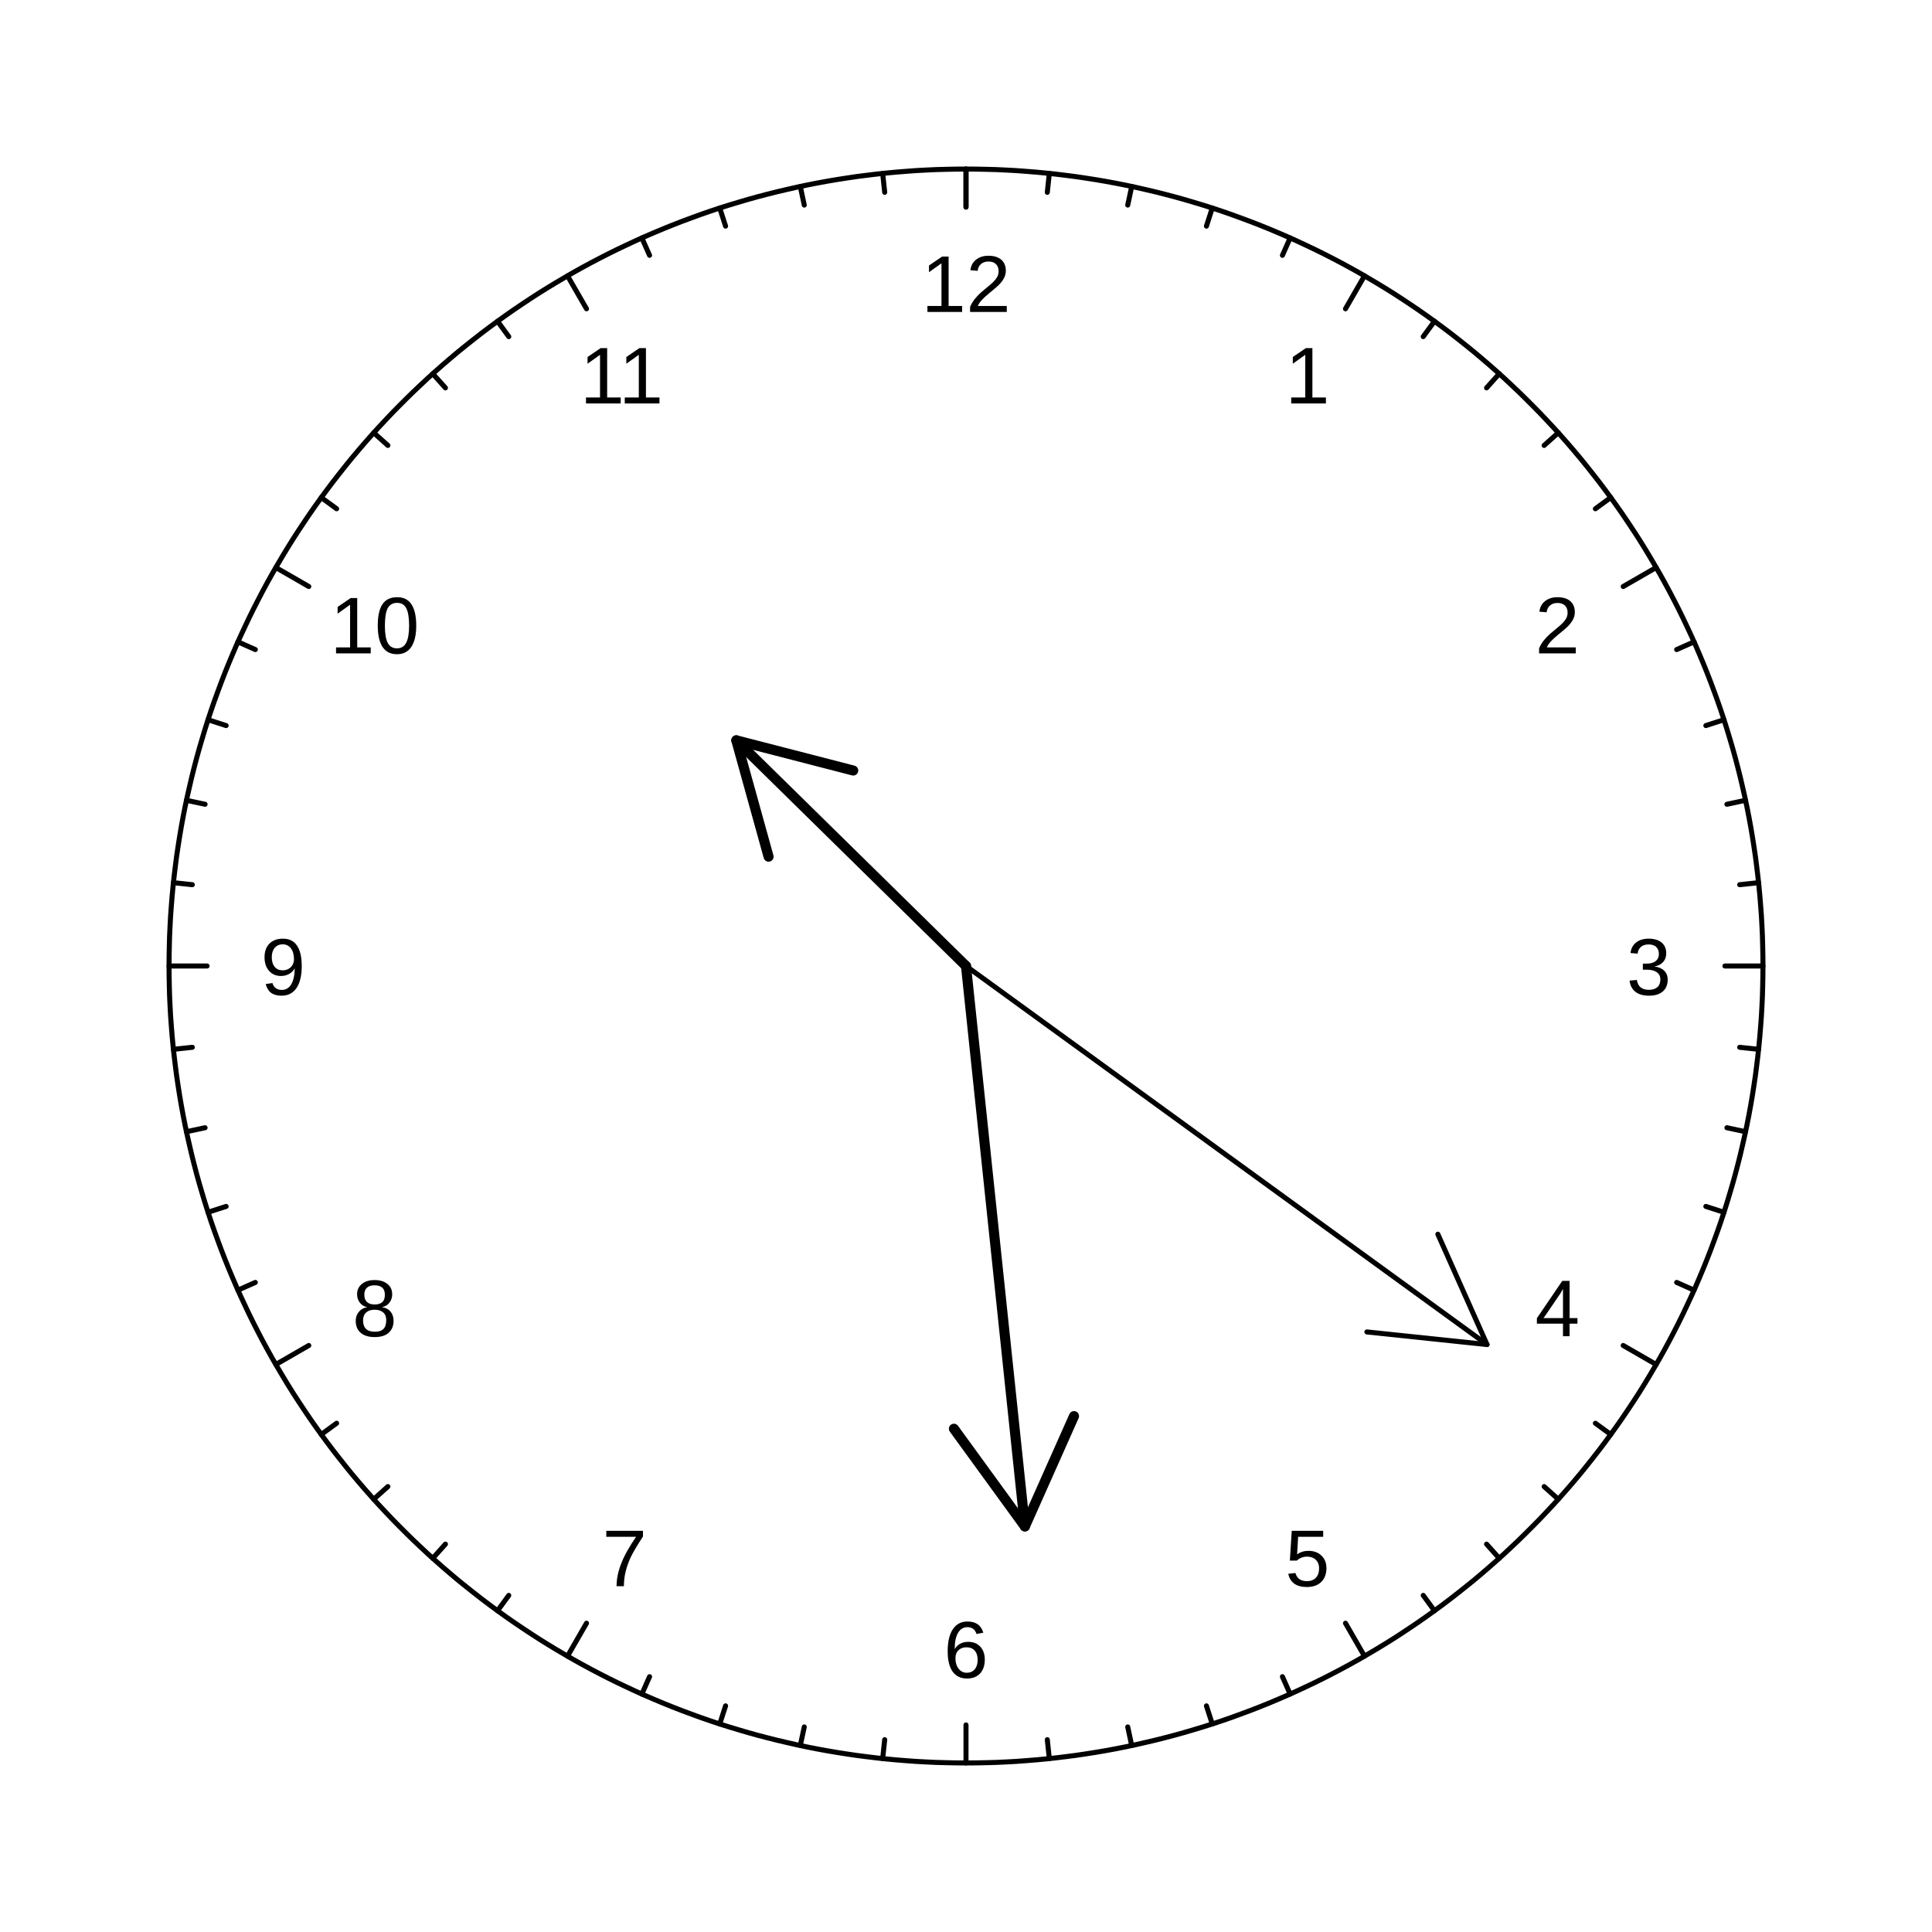
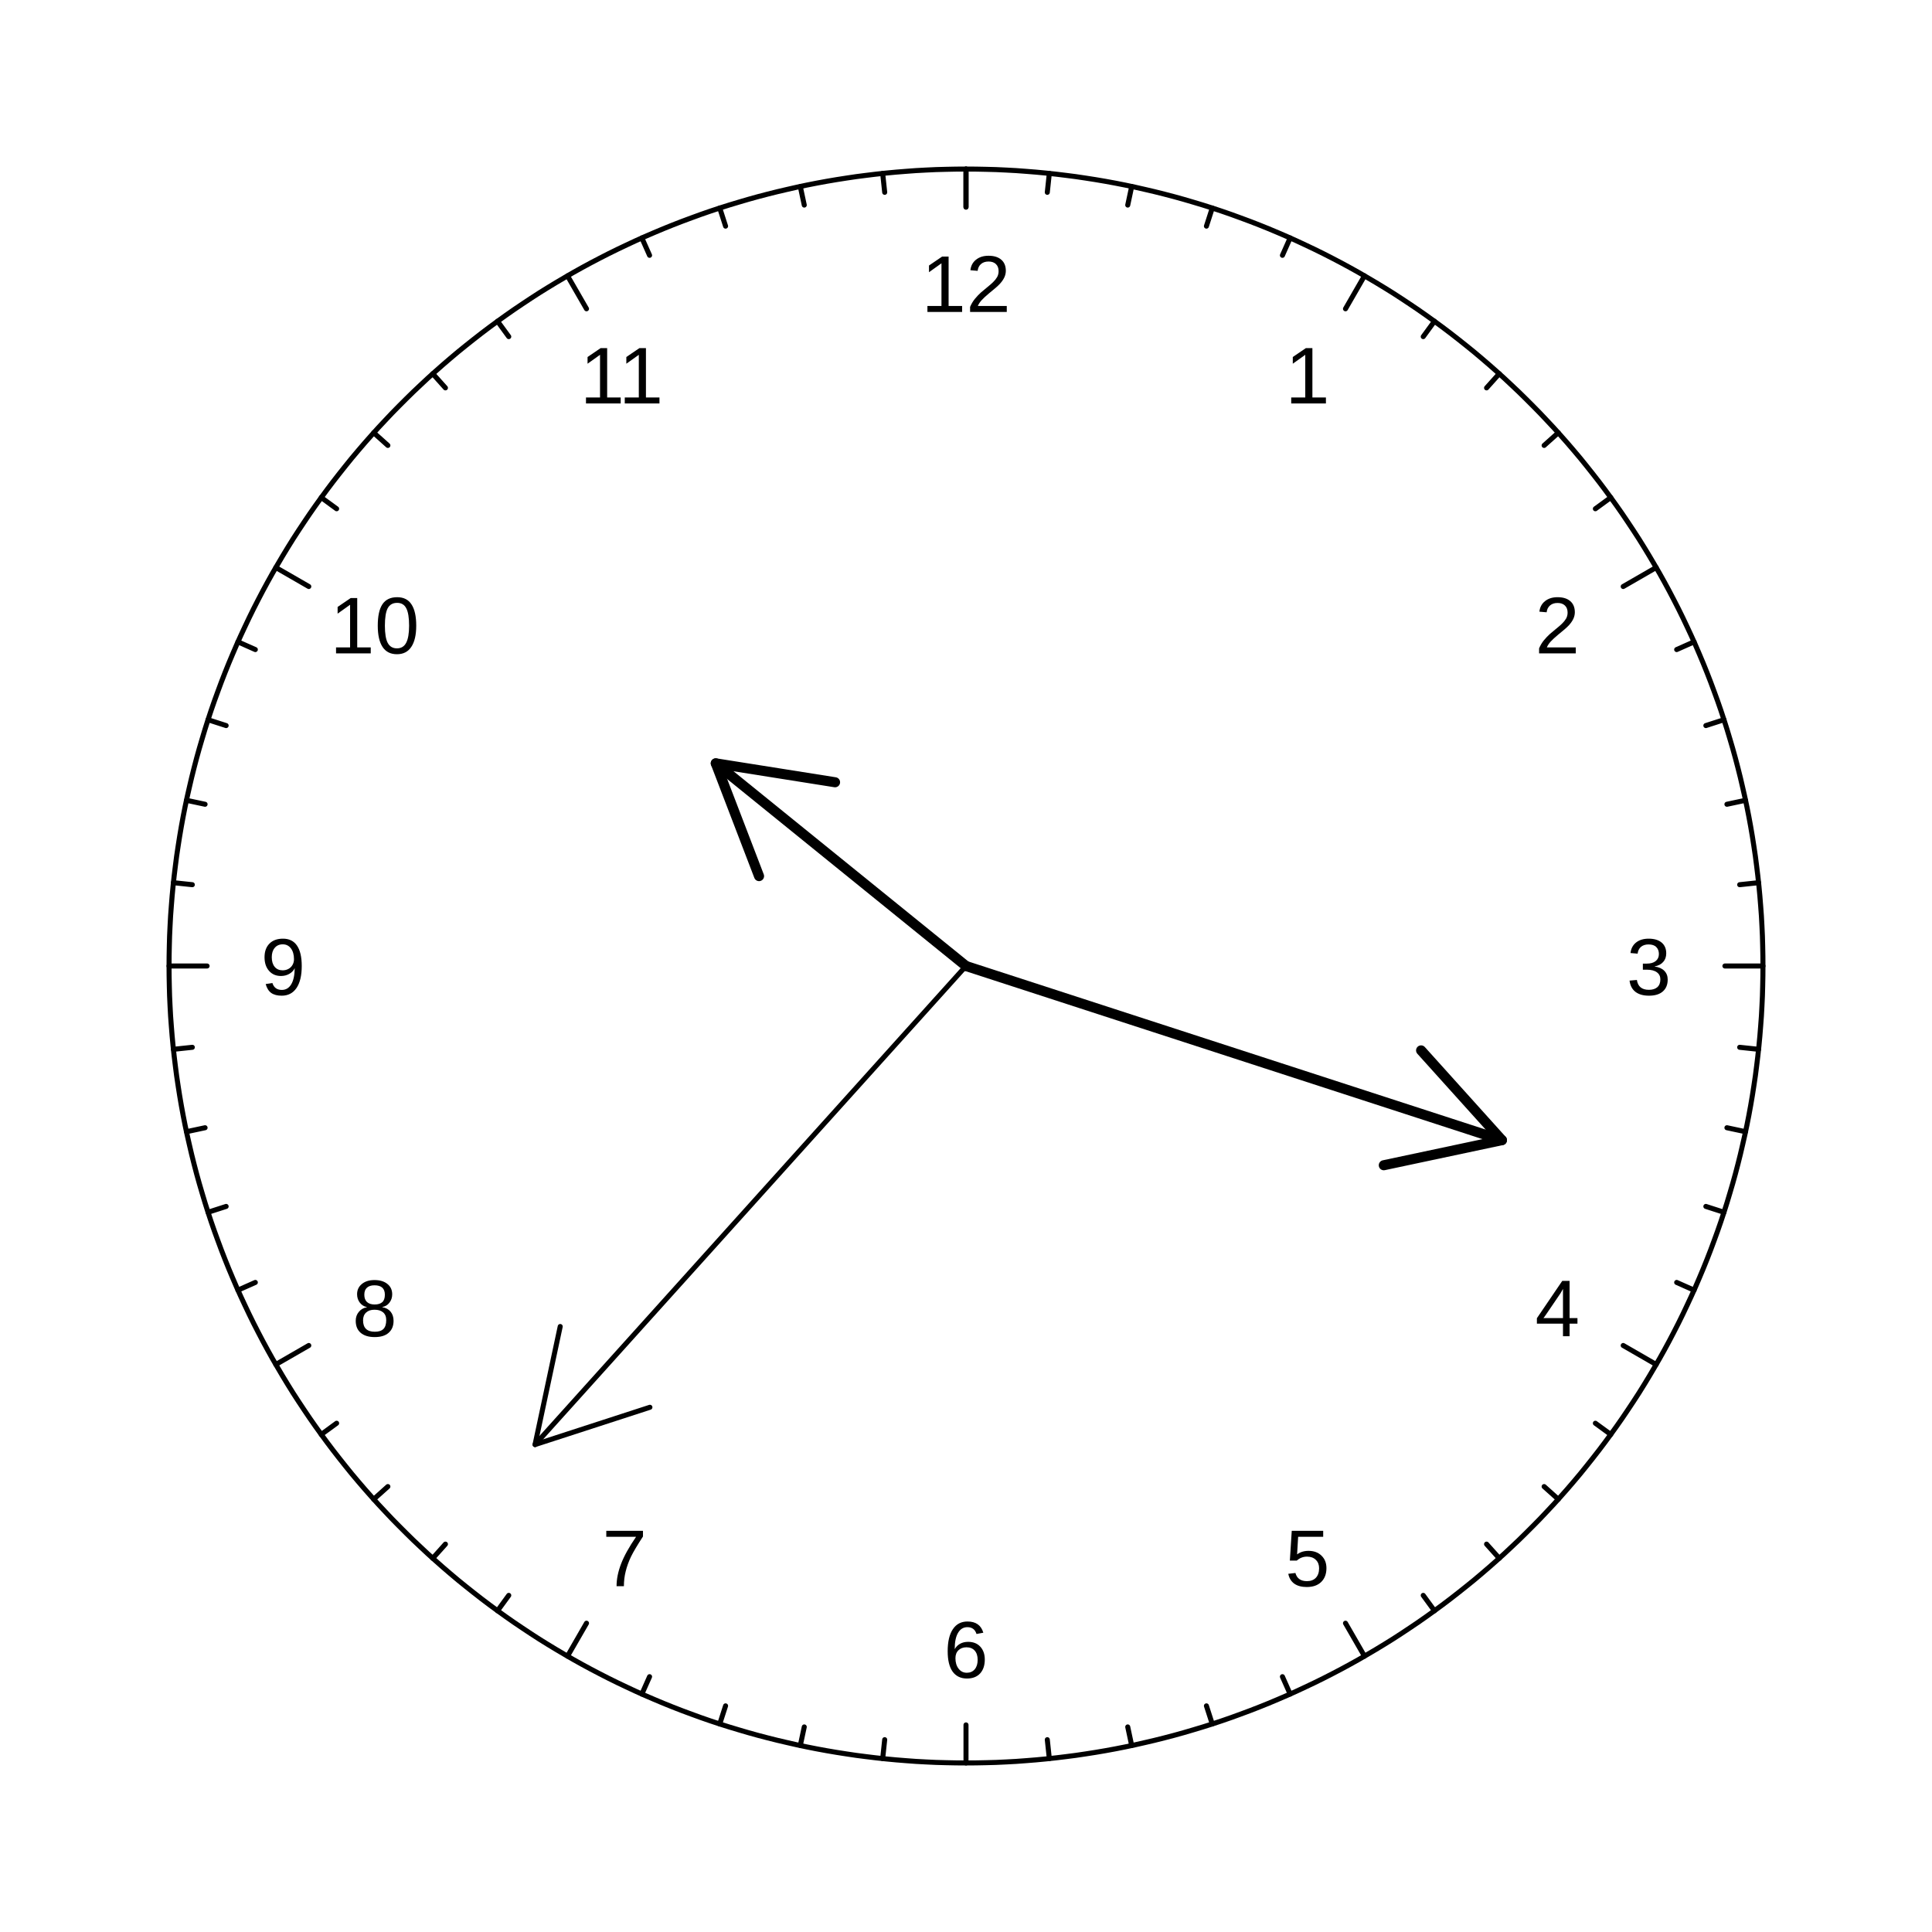
<svg xmlns="http://www.w3.org/2000/svg" viewBox="0 0 288.00 288.00">
  <defs>
    <style type="text/css">
    line, polyline, path, rect, circle {
      fill: none;
      stroke: #000000;
      stroke-linecap: round;
      stroke-linejoin: round;
      stroke-miterlimit: 10.00;
    }
  </style>
  </defs>
  <rect width="100%" height="100%" style="stroke: none; fill: #FFFFFF;" />
  <defs>
    <clipPath id="cpMTQuNHwyNzMuNnwyNzMuNnwxNC40">
      <rect x="14.40" y="14.40" width="259.20" height="259.20" />
    </clipPath>
  </defs>
  <polyline points="144.00,49.20 144.00,47.70 144.00,46.20 144.00,44.70 144.00,43.20 144.00,41.70 144.00,40.20 144.00,38.70 144.00,37.20 144.00,35.70 144.00,34.20 144.00,32.70 144.00,31.20 144.00,29.70 144.00,28.20 144.00,26.70 144.00,25.20 145.49,25.21 146.99,25.24 148.48,25.28 149.97,25.35 151.46,25.43 152.95,25.54 154.44,25.66 155.92,25.80 157.41,25.96 158.89,26.14 160.37,26.33 161.85,26.55 163.32,26.78 164.79,27.03 166.26,27.30 167.73,27.59 169.19,27.90 170.64,28.23 172.10,28.57 173.54,28.93 174.99,29.31 176.43,29.71 177.86,30.13 179.29,30.56 180.71,31.01 182.13,31.48 183.54,31.97 184.94,32.48 186.34,33.00 187.73,33.54 189.12,34.10 190.50,34.68 191.87,35.27 193.23,35.88 194.58,36.51 195.93,37.15 197.27,37.81 198.60,38.49 199.92,39.18 201.23,39.89 202.54,40.62 203.83,41.37 205.12,42.13 206.39,42.90 207.66,43.69 208.91,44.50 210.16,45.33 211.39,46.16 212.62,47.02 213.83,47.89 215.03,48.77 216.22,49.67 217.40,50.59 218.57,51.52 219.73,52.46 220.87,53.42 222.00,54.39 223.12,55.38 224.23,56.38 225.32,57.40 226.41,58.43 227.47,59.47 228.53,60.53 229.57,61.59 230.60,62.68 231.62,63.77 232.62,64.88 233.61,66.00 234.58,67.13 235.54,68.27 236.48,69.43 237.41,70.60 238.33,71.78 239.23,72.97 240.11,74.17 240.98,75.38 241.84,76.61 242.67,77.84 243.50,79.09 244.31,80.34 245.10,81.61 245.87,82.88 246.63,84.17 247.38,85.46 248.11,86.77 248.82,88.08 249.51,89.40 250.19,90.73 250.85,92.07 251.49,93.42 252.12,94.77 252.73,96.13 253.32,97.50 253.90,98.88 254.46,100.27 255.00,101.66 255.52,103.06 256.03,104.46 256.52,105.87 256.99,107.29 257.44,108.71 257.87,110.14 258.29,111.57 258.69,113.01 259.07,114.46 259.43,115.90 259.77,117.36 260.10,118.81 260.41,120.27 260.70,121.74 260.97,123.21 261.22,124.68 261.45,126.15 261.67,127.63 261.86,129.11 262.04,130.59 262.20,132.08 262.34,133.56 262.46,135.05 262.57,136.54 262.65,138.03 262.72,139.52 262.76,141.01 262.79,142.51 262.80,144.00 262.79,145.49 262.76,146.99 262.72,148.48 262.65,149.97 262.57,151.46 262.46,152.95 262.34,154.44 262.20,155.92 262.04,157.41 261.86,158.89 261.67,160.37 261.45,161.85 261.22,163.32 260.97,164.79 260.70,166.26 260.41,167.73 260.10,169.19 259.77,170.64 259.43,172.10 259.07,173.54 258.69,174.99 258.29,176.43 257.87,177.86 257.44,179.29 256.99,180.71 256.52,182.13 256.03,183.54 255.52,184.94 255.00,186.34 254.46,187.73 253.90,189.12 253.32,190.50 252.73,191.87 252.12,193.23 251.49,194.58 250.85,195.93 250.19,197.27 249.51,198.60 248.82,199.92 248.11,201.23 247.38,202.54 246.63,203.83 245.87,205.12 245.10,206.39 244.31,207.66 243.50,208.91 242.67,210.16 241.84,211.39 240.98,212.62 240.11,213.83 239.23,215.03 238.33,216.22 237.41,217.40 236.48,218.57 235.54,219.73 234.58,220.87 233.61,222.00 232.62,223.12 231.62,224.23 230.60,225.32 229.57,226.41 228.53,227.47 227.47,228.53 226.41,229.57 225.32,230.60 224.23,231.62 223.12,232.62 222.00,233.61 220.87,234.58 219.73,235.54 218.57,236.48 217.40,237.41 216.22,238.33 215.03,239.23 213.83,240.11 212.62,240.98 211.39,241.84 210.16,242.67 208.91,243.50 207.66,244.31 206.39,245.10 205.12,245.87 203.83,246.63 202.54,247.38 201.23,248.11 199.92,248.82 198.60,249.51 197.27,250.19 195.93,250.85 194.58,251.49 193.23,252.12 191.87,252.73 190.50,253.32 189.12,253.90 187.73,254.46 186.34,255.00 184.94,255.52 183.54,256.03 182.13,256.52 180.71,256.99 179.29,257.44 177.86,257.87 176.43,258.29 174.99,258.69 173.54,259.07 172.10,259.43 170.64,259.77 169.19,260.10 167.73,260.41 166.26,260.70 164.79,260.97 163.32,261.22 161.85,261.45 160.37,261.67 158.89,261.86 157.41,262.04 155.92,262.20 154.44,262.34 152.95,262.46 151.46,262.57 149.97,262.65 148.48,262.72 146.99,262.76 145.49,262.79 144.00,262.80 142.51,262.79 141.01,262.76 139.52,262.72 138.03,262.65 136.54,262.57 135.05,262.46 133.56,262.34 132.08,262.20 130.59,262.04 129.11,261.86 127.63,261.67 126.15,261.45 124.68,261.22 123.21,260.97 121.74,260.70 120.27,260.41 118.81,260.10 117.36,259.77 115.90,259.43 114.46,259.07 113.01,258.69 111.57,258.29 110.14,257.87 108.71,257.44 107.29,256.99 105.87,256.52 104.46,256.03 103.06,255.52 101.66,255.00 100.27,254.46 98.88,253.90 97.50,253.32 96.13,252.73 94.77,252.12 93.42,251.49 92.07,250.85 90.73,250.19 89.40,249.51 88.08,248.82 86.77,248.11 85.46,247.38 84.17,246.63 82.88,245.87 81.61,245.10 80.34,244.31 79.09,243.50 77.84,242.67 76.61,241.84 75.38,240.98 74.17,240.11 72.97,239.23 71.78,238.33 70.60,237.41 69.43,236.48 68.27,235.54 67.13,234.58 66.00,233.61 64.88,232.62 63.77,231.62 62.68,230.60 61.59,229.57 60.53,228.53 59.47,227.47 58.43,226.41 57.40,225.32 56.38,224.23 55.38,223.12 54.39,222.00 53.42,220.87 52.46,219.73 51.52,218.57 50.59,217.40 49.67,216.22 48.77,215.03 47.89,213.83 47.02,212.62 46.16,211.39 45.33,210.16 44.50,208.91 43.69,207.66 42.90,206.39 42.13,205.12 41.37,203.83 40.62,202.54 39.89,201.23 39.18,199.92 38.49,198.60 37.81,197.27 37.15,195.93 36.51,194.58 35.88,193.23 35.27,191.87 34.68,190.50 34.10,189.12 33.54,187.73 33.00,186.34 32.48,184.94 31.97,183.54 31.48,182.13 31.01,180.71 30.56,179.29 30.13,177.86 29.71,176.43 29.31,174.99 28.93,173.54 28.57,172.10 28.23,170.64 27.90,169.19 27.59,167.73 27.30,166.26 27.03,164.79 26.78,163.32 26.55,161.85 26.33,160.37 26.14,158.89 25.96,157.41 25.80,155.92 25.66,154.44 25.54,152.95 25.43,151.46 25.35,149.97 25.28,148.48 25.24,146.99 25.21,145.49 25.20,144.00 25.21,142.51 25.24,141.01 25.28,139.52 25.35,138.03 25.43,136.54 25.54,135.05 25.66,133.56 25.80,132.08 25.96,130.59 26.14,129.11 26.33,127.63 26.55,126.15 26.78,124.68 27.03,123.21 27.30,121.74 27.59,120.27 27.90,118.81 28.23,117.36 28.57,115.90 28.93,114.46 29.31,113.01 29.71,111.57 30.13,110.14 30.56,108.71 31.01,107.29 31.48,105.87 31.97,104.46 32.48,103.06 33.00,101.66 33.54,100.27 34.10,98.88 34.68,97.50 35.27,96.13 35.88,94.77 36.51,93.42 37.15,92.07 37.81,90.73 38.49,89.40 39.18,88.08 39.89,86.77 40.62,85.46 41.37,84.17 42.13,82.88 42.90,81.61 43.69,80.34 44.50,79.09 45.33,77.84 46.16,76.61 47.02,75.38 47.89,74.17 48.77,72.97 49.67,71.78 50.59,70.60 51.52,69.43 52.46,68.27 53.42,67.13 54.39,66.00 55.38,64.88 56.38,63.77 57.40,62.68 58.43,61.59 59.47,60.53 60.53,59.47 61.59,58.43 62.68,57.40 63.77,56.38 64.88,55.38 66.00,54.39 67.13,53.42 68.27,52.46 69.43,51.52 70.60,50.59 71.78,49.67 72.97,48.77 74.17,47.89 75.38,47.02 76.61,46.16 77.84,45.33 79.09,44.50 80.34,43.69 81.61,42.90 82.88,42.13 84.17,41.37 85.46,40.62 86.77,39.89 88.08,39.18 89.40,38.49 90.73,37.81 92.07,37.15 93.42,36.51 94.77,35.88 96.13,35.27 97.50,34.68 98.88,34.10 100.27,33.54 101.66,33.00 103.06,32.48 104.46,31.97 105.87,31.48 107.29,31.01 108.71,30.56 110.14,30.13 111.57,29.71 113.01,29.31 114.46,28.93 115.90,28.57 117.36,28.23 118.81,27.90 120.27,27.59 121.74,27.30 123.21,27.03 124.68,26.78 126.15,26.55 127.63,26.33 129.11,26.14 130.59,25.96 132.08,25.80 133.56,25.66 135.05,25.54 136.54,25.43 138.03,25.35 139.52,25.28 141.01,25.24 142.51,25.21 144.00,25.20 144.00,26.70 144.00,28.20 144.00,29.70 144.00,31.20 144.00,32.70 144.00,34.20 144.00,35.70 144.00,37.20 144.00,38.70 144.00,40.20 144.00,41.70 144.00,43.20 144.00,44.70 144.00,46.20 144.00,47.70 144.00,49.20 142.81,49.21 141.62,49.23 140.43,49.27 139.24,49.32 138.05,49.39 136.86,49.47 135.67,49.57 134.49,49.68 133.30,49.81 132.12,49.95 130.94,50.10 129.76,50.28 128.58,50.46 127.41,50.66 126.24,50.88 125.07,51.11 123.90,51.35 122.74,51.61 121.58,51.89 120.42,52.18 119.27,52.48 118.12,52.80 116.98,53.13 115.84,53.48 114.71,53.84 113.57,54.22 112.45,54.60 111.33,55.01 110.21,55.43 109.10,55.86 108.00,56.30 106.90,56.76 105.80,57.24 104.72,57.72 103.64,58.22 102.56,58.74 101.49,59.26 100.43,59.80 99.38,60.36 98.33,60.93 97.29,61.51 96.26,62.10 95.23,62.71 94.21,63.33 93.20,63.96 92.20,64.60 91.21,65.26 90.22,65.93 89.25,66.61 88.28,67.31 87.32,68.01 86.37,68.73 85.43,69.46 84.49,70.20 83.57,70.96 82.66,71.72 81.76,72.50 80.86,73.28 79.98,74.08 79.10,74.89 78.24,75.71 77.39,76.55 76.55,77.39 75.71,78.24 74.89,79.10 74.08,79.98 73.28,80.86 72.50,81.76 71.72,82.66 70.96,83.57 70.20,84.49 69.46,85.43 68.73,86.37 68.01,87.32 67.31,88.28 66.61,89.25 65.93,90.22 65.26,91.21 64.60,92.20 63.96,93.20 63.33,94.21 62.71,95.23 62.10,96.26 61.51,97.29 60.93,98.33 60.36,99.38 59.80,100.43 59.26,101.49 58.74,102.56 58.22,103.64 57.72,104.72 57.24,105.80 56.76,106.90 56.30,108.00 55.86,109.10 55.43,110.21 55.01,111.33 54.60,112.45 54.22,113.57 53.84,114.71 53.48,115.84 53.13,116.98 52.80,118.12 52.48,119.27 52.18,120.42 51.89,121.58 51.61,122.74 51.35,123.90 51.11,125.07 50.88,126.24 50.66,127.41 50.46,128.58 50.28,129.76 50.10,130.94 49.95,132.12 49.81,133.30 49.68,134.49 49.57,135.67 49.47,136.86 49.39,138.05 49.32,139.24 49.27,140.43 49.23,141.62 49.21,142.81 49.20,144.00 49.21,145.19 49.23,146.38 49.27,147.57 49.32,148.76 49.39,149.95 49.47,151.14 49.57,152.33 49.68,153.51 49.81,154.70 49.95,155.88 50.10,157.06 50.28,158.24 50.46,159.42 50.66,160.59 50.88,161.76 51.11,162.93 51.35,164.10 51.61,165.26 51.89,166.42 52.18,167.58 52.48,168.73 52.80,169.88 53.13,171.02 53.48,172.16 53.84,173.29 54.22,174.43 54.60,175.55 55.01,176.67 55.43,177.79 55.86,178.90 56.30,180.00 56.76,181.10 57.24,182.20 57.72,183.28 58.22,184.36 58.74,185.44 59.26,186.51 59.80,187.57 60.36,188.62 60.93,189.67 61.51,190.71 62.10,191.74 62.71,192.77 63.33,193.79 63.96,194.80 64.60,195.80 65.26,196.79 65.93,197.78 66.61,198.75 67.31,199.72 68.01,200.68 68.73,201.63 69.46,202.57 70.20,203.51 70.96,204.43 71.72,205.34 72.50,206.24 73.28,207.14 74.08,208.02 74.89,208.90 75.71,209.76 76.55,210.61 77.39,211.45 78.24,212.29 79.10,213.11 79.98,213.92 80.86,214.72 81.76,215.50 82.66,216.28 83.57,217.04 84.49,217.80 85.43,218.54 86.37,219.27 87.32,219.99 88.28,220.69 89.25,221.39 90.22,222.07 91.21,222.74 92.20,223.40 93.20,224.04 94.21,224.67 95.23,225.29 96.26,225.90 97.29,226.49 98.33,227.07 99.38,227.64 100.43,228.20 101.49,228.74 102.56,229.26 103.64,229.78 104.72,230.28 105.80,230.76 106.90,231.24 108.00,231.70 109.10,232.14 110.21,232.57 111.33,232.99 112.45,233.40 113.57,233.78 114.71,234.16 115.84,234.52 116.98,234.87 118.12,235.20 119.27,235.52 120.42,235.82 121.58,236.11 122.74,236.39 123.90,236.65 125.07,236.89 126.24,237.12 127.41,237.34 128.58,237.54 129.76,237.72 130.94,237.90 132.12,238.05 133.30,238.19 134.49,238.32 135.67,238.43 136.86,238.53 138.05,238.61 139.24,238.68 140.43,238.73 141.62,238.77 142.81,238.79 144.00,238.80 145.19,238.79 146.38,238.77 147.57,238.73 148.76,238.68 149.95,238.61 151.14,238.53 152.33,238.43 153.51,238.32 154.70,238.19 155.88,238.05 157.06,237.90 158.24,237.72 159.42,237.54 160.59,237.34 161.76,237.12 162.93,236.89 164.10,236.65 165.26,236.39 166.42,236.11 167.58,235.82 168.73,235.52 169.88,235.20 171.02,234.87 172.16,234.52 173.29,234.16 174.43,233.78 175.55,233.40 176.67,232.99 177.79,232.57 178.90,232.14 180.00,231.70 181.10,231.24 182.20,230.76 183.28,230.28 184.36,229.78 185.44,229.26 186.51,228.74 187.57,228.20 188.62,227.64 189.67,227.07 190.71,226.49 191.74,225.90 192.77,225.29 193.79,224.67 194.80,224.04 195.80,223.40 196.79,222.74 197.78,222.07 198.75,221.39 199.72,220.69 200.68,219.99 201.63,219.27 202.57,218.54 203.51,217.80 204.43,217.04 205.34,216.28 206.24,215.50 207.14,214.72 208.02,213.92 208.90,213.11 209.76,212.29 210.61,211.45 211.45,210.61 212.29,209.76 213.11,208.90 213.92,208.02 214.72,207.14 215.50,206.24 216.28,205.34 217.04,204.43 217.80,203.51 218.54,202.57 219.27,201.63 219.99,200.68 220.69,199.72 221.39,198.75 222.07,197.78 222.74,196.79 223.40,195.80 224.04,194.80 224.67,193.79 225.29,192.77 225.90,191.74 226.49,190.71 227.07,189.67 227.64,188.62 228.20,187.57 228.74,186.51 229.26,185.44 229.78,184.36 230.28,183.28 230.76,182.20 231.24,181.10 231.70,180.00 232.14,178.90 232.57,177.79 232.99,176.67 233.40,175.55 233.78,174.43 234.16,173.29 234.52,172.16 234.87,171.02 235.20,169.88 235.52,168.73 235.82,167.58 236.11,166.42 236.39,165.26 236.65,164.10 236.89,162.93 237.12,161.76 237.34,160.59 237.54,159.42 237.72,158.24 237.90,157.06 238.05,155.88 238.19,154.70 238.32,153.51 238.43,152.33 238.53,151.14 238.61,149.95 238.68,148.76 238.73,147.57 238.77,146.38 238.79,145.19 238.80,144.00 238.79,142.81 238.77,141.62 238.73,140.43 238.68,139.24 238.61,138.05 238.53,136.86 238.43,135.67 238.32,134.49 238.19,133.30 238.05,132.12 237.90,130.94 237.72,129.76 237.54,128.58 237.34,127.41 237.12,126.24 236.89,125.07 236.65,123.90 236.39,122.74 236.11,121.58 235.82,120.42 235.52,119.27 235.20,118.12 234.87,116.98 234.52,115.84 234.16,114.71 233.78,113.57 233.40,112.45 232.99,111.33 232.57,110.21 232.14,109.10 231.70,108.00 231.24,106.90 230.76,105.80 230.28,104.72 229.78,103.64 229.26,102.56 228.74,101.49 228.20,100.43 227.64,99.38 227.07,98.33 226.49,97.29 225.90,96.26 225.29,95.23 224.67,94.21 224.04,93.20 223.40,92.20 222.74,91.21 222.07,90.22 221.39,89.25 220.69,88.28 219.99,87.32 219.27,86.37 218.54,85.43 217.80,84.49 217.04,83.57 216.28,82.66 215.50,81.76 214.72,80.86 213.92,79.98 213.11,79.10 212.29,78.24 211.45,77.39 210.61,76.55 209.76,75.71 208.90,74.89 208.02,74.08 207.14,73.28 206.24,72.50 205.34,71.72 204.43,70.96 203.51,70.20 202.57,69.46 201.63,68.73 200.68,68.01 199.72,67.31 198.75,66.61 197.78,65.93 196.79,65.26 195.80,64.60 194.80,63.96 193.79,63.33 192.77,62.71 191.74,62.10 190.71,61.51 189.67,60.93 188.62,60.36 187.57,59.80 186.51,59.26 185.44,58.74 184.36,58.22 183.28,57.72 182.20,57.24 181.10,56.76 180.00,56.30 178.90,55.86 177.79,55.43 176.67,55.01 175.55,54.60 174.43,54.22 173.29,53.84 172.16,53.48 171.02,53.13 169.88,52.80 168.73,52.48 167.58,52.18 166.42,51.89 165.26,51.61 164.10,51.35 162.93,51.11 161.76,50.88 160.59,50.66 159.42,50.46 158.24,50.28 157.06,50.10 155.88,49.95 154.70,49.81 153.51,49.68 152.33,49.57 151.14,49.47 149.95,49.39 148.76,49.32 147.57,49.27 146.38,49.23 145.19,49.21 144.00,49.20 144.00,49.20 " style="stroke-width: 0.75; stroke: none;" clip-path="url(#cpMTQuNHwyNzMuNnwyNzMuNnwxNC40)" />
  <polyline points="144.00,25.20 145.49,25.21 146.99,25.24 148.48,25.28 149.97,25.35 151.46,25.43 152.95,25.54 154.44,25.66 155.92,25.80 157.41,25.96 158.89,26.14 160.37,26.33 161.85,26.55 163.32,26.78 164.79,27.03 166.26,27.30 167.73,27.59 169.19,27.90 170.64,28.23 172.10,28.57 173.54,28.93 174.99,29.31 176.43,29.71 177.86,30.13 179.29,30.56 180.71,31.01 182.13,31.48 183.54,31.97 184.94,32.48 186.34,33.00 187.73,33.54 189.12,34.10 190.50,34.68 191.87,35.27 193.23,35.88 194.58,36.51 195.93,37.15 197.27,37.81 198.60,38.49 199.92,39.18 201.23,39.89 202.54,40.62 203.83,41.37 205.12,42.13 206.39,42.90 207.66,43.69 208.91,44.50 210.16,45.33 211.39,46.16 212.62,47.02 213.83,47.89 215.03,48.77 216.22,49.67 217.40,50.59 218.57,51.52 219.73,52.46 220.87,53.42 222.00,54.39 223.12,55.38 224.23,56.38 225.32,57.40 226.41,58.43 227.47,59.47 228.53,60.53 229.57,61.59 230.60,62.68 231.62,63.77 232.62,64.88 233.61,66.00 234.58,67.13 235.54,68.27 236.48,69.43 237.41,70.60 238.33,71.78 239.23,72.97 240.11,74.17 240.98,75.38 241.84,76.61 242.67,77.84 243.50,79.09 244.31,80.34 245.10,81.61 245.87,82.88 246.63,84.17 247.38,85.46 248.11,86.77 248.82,88.08 249.51,89.40 250.19,90.73 250.85,92.07 251.49,93.42 252.12,94.77 252.73,96.13 253.32,97.50 253.90,98.88 254.46,100.27 255.00,101.66 255.52,103.06 256.03,104.46 256.52,105.87 256.99,107.29 257.44,108.71 257.87,110.14 258.29,111.57 258.69,113.01 259.07,114.46 259.43,115.90 259.77,117.36 260.10,118.81 260.41,120.27 260.70,121.74 260.97,123.21 261.22,124.68 261.45,126.15 261.67,127.63 261.86,129.11 262.04,130.59 262.20,132.08 262.34,133.56 262.46,135.05 262.57,136.54 262.65,138.03 262.72,139.52 262.76,141.01 262.79,142.51 262.80,144.00 262.79,145.49 262.76,146.99 262.72,148.48 262.65,149.97 262.57,151.46 262.46,152.95 262.34,154.44 262.20,155.92 262.04,157.41 261.86,158.89 261.67,160.37 261.45,161.85 261.22,163.32 260.97,164.79 260.70,166.26 260.41,167.73 260.10,169.19 259.77,170.64 259.43,172.10 259.07,173.54 258.69,174.99 258.29,176.43 257.87,177.86 257.44,179.29 256.99,180.71 256.52,182.13 256.03,183.54 255.52,184.94 255.00,186.34 254.46,187.73 253.90,189.12 253.32,190.50 252.73,191.87 252.12,193.23 251.49,194.58 250.85,195.93 250.19,197.27 249.51,198.60 248.82,199.92 248.11,201.23 247.38,202.54 246.63,203.83 245.87,205.12 245.10,206.39 244.31,207.66 243.50,208.91 242.67,210.16 241.84,211.39 240.98,212.62 240.11,213.83 239.23,215.03 238.33,216.22 237.41,217.40 236.48,218.57 235.54,219.73 234.58,220.87 233.61,222.00 232.62,223.12 231.62,224.23 230.60,225.32 229.57,226.41 228.53,227.47 227.47,228.53 226.41,229.57 225.32,230.60 224.23,231.62 223.12,232.62 222.00,233.61 220.87,234.58 219.73,235.54 218.57,236.48 217.40,237.41 216.22,238.33 215.03,239.23 213.83,240.11 212.62,240.98 211.39,241.84 210.16,242.67 208.91,243.50 207.66,244.31 206.39,245.10 205.12,245.87 203.83,246.63 202.54,247.38 201.23,248.11 199.92,248.82 198.60,249.51 197.27,250.19 195.93,250.85 194.58,251.49 193.23,252.12 191.87,252.73 190.50,253.32 189.12,253.90 187.73,254.46 186.34,255.00 184.94,255.52 183.54,256.03 182.13,256.52 180.71,256.99 179.29,257.44 177.86,257.87 176.43,258.29 174.99,258.69 173.54,259.07 172.10,259.43 170.64,259.77 169.19,260.10 167.73,260.41 166.26,260.70 164.79,260.97 163.32,261.22 161.85,261.45 160.37,261.67 158.89,261.86 157.41,262.04 155.92,262.20 154.44,262.34 152.95,262.46 151.46,262.57 149.97,262.65 148.48,262.72 146.99,262.76 145.49,262.79 144.00,262.80 142.51,262.79 141.01,262.76 139.52,262.72 138.03,262.65 136.54,262.57 135.05,262.46 133.56,262.34 132.08,262.20 130.59,262.04 129.11,261.86 127.63,261.67 126.15,261.45 124.68,261.22 123.21,260.97 121.74,260.70 120.27,260.41 118.81,260.10 117.36,259.77 115.90,259.43 114.46,259.07 113.01,258.69 111.57,258.29 110.14,257.87 108.71,257.44 107.29,256.99 105.87,256.52 104.46,256.03 103.06,255.52 101.66,255.00 100.27,254.46 98.88,253.90 97.50,253.32 96.13,252.73 94.77,252.12 93.42,251.49 92.07,250.85 90.73,250.19 89.40,249.51 88.08,248.82 86.77,248.11 85.46,247.38 84.17,246.63 82.88,245.87 81.61,245.10 80.34,244.31 79.09,243.50 77.84,242.67 76.61,241.84 75.38,240.98 74.17,240.11 72.97,239.23 71.78,238.33 70.60,237.41 69.43,236.48 68.27,235.54 67.13,234.58 66.00,233.61 64.88,232.62 63.77,231.62 62.68,230.60 61.59,229.57 60.53,228.53 59.47,227.47 58.43,226.41 57.40,225.32 56.38,224.23 55.38,223.12 54.39,222.00 53.42,220.87 52.46,219.73 51.52,218.57 50.59,217.40 49.67,216.22 48.77,215.03 47.89,213.83 47.02,212.62 46.16,211.39 45.33,210.16 44.50,208.91 43.69,207.66 42.90,206.39 42.13,205.12 41.37,203.83 40.62,202.54 39.89,201.23 39.18,199.92 38.49,198.60 37.81,197.27 37.15,195.93 36.51,194.58 35.88,193.23 35.27,191.87 34.68,190.50 34.10,189.12 33.54,187.73 33.00,186.34 32.48,184.94 31.97,183.54 31.48,182.13 31.01,180.71 30.56,179.29 30.13,177.86 29.71,176.43 29.31,174.99 28.93,173.54 28.57,172.10 28.23,170.64 27.90,169.19 27.59,167.73 27.30,166.26 27.03,164.79 26.78,163.32 26.55,161.85 26.33,160.37 26.14,158.89 25.96,157.41 25.80,155.92 25.66,154.44 25.54,152.95 25.43,151.46 25.35,149.97 25.28,148.48 25.24,146.99 25.21,145.49 25.20,144.00 25.21,142.51 25.24,141.01 25.28,139.52 25.35,138.03 25.43,136.54 25.54,135.05 25.66,133.56 25.80,132.08 25.96,130.59 26.14,129.11 26.33,127.63 26.55,126.15 26.78,124.68 27.03,123.21 27.30,121.74 27.59,120.27 27.90,118.81 28.23,117.36 28.57,115.90 28.93,114.46 29.31,113.01 29.71,111.57 30.13,110.14 30.56,108.71 31.01,107.29 31.48,105.87 31.97,104.46 32.48,103.06 33.00,101.66 33.54,100.27 34.10,98.88 34.68,97.50 35.27,96.13 35.88,94.77 36.51,93.42 37.15,92.07 37.81,90.73 38.49,89.40 39.18,88.08 39.89,86.77 40.62,85.46 41.37,84.17 42.13,82.88 42.90,81.61 43.69,80.34 44.50,79.09 45.33,77.84 46.16,76.61 47.02,75.38 47.89,74.17 48.77,72.97 49.67,71.78 50.59,70.60 51.52,69.43 52.46,68.27 53.42,67.13 54.39,66.00 55.38,64.88 56.38,63.77 57.40,62.68 58.43,61.59 59.47,60.53 60.53,59.47 61.59,58.43 62.68,57.40 63.77,56.38 64.88,55.38 66.00,54.39 67.13,53.42 68.27,52.46 69.43,51.52 70.60,50.59 71.78,49.67 72.97,48.77 74.17,47.89 75.38,47.02 76.61,46.16 77.84,45.33 79.09,44.50 80.34,43.69 81.61,42.90 82.88,42.13 84.17,41.37 85.46,40.62 86.77,39.89 88.08,39.18 89.40,38.49 90.73,37.81 92.07,37.15 93.42,36.51 94.77,35.88 96.13,35.27 97.50,34.68 98.88,34.10 100.27,33.54 101.66,33.00 103.06,32.48 104.46,31.97 105.87,31.48 107.29,31.01 108.71,30.56 110.14,30.13 111.57,29.71 113.01,29.31 114.46,28.93 115.90,28.57 117.36,28.23 118.81,27.90 120.27,27.59 121.74,27.30 123.21,27.03 124.68,26.78 126.15,26.55 127.63,26.33 129.11,26.14 130.59,25.96 132.08,25.80 133.56,25.66 135.05,25.54 136.54,25.43 138.03,25.35 139.52,25.28 141.01,25.24 142.51,25.21 144.00,25.20 " style="stroke-width: 0.75;" clip-path="url(#cpMTQuNHwyNzMuNnwyNzMuNnwxNC40)" />
  <polyline points="144.00,25.20 144.00,30.87 " style="stroke-width: 0.75;" clip-path="url(#cpMTQuNHwyNzMuNnwyNzMuNnwxNC40)" />
  <polyline points="203.40,41.12 200.57,46.03 " style="stroke-width: 0.75;" clip-path="url(#cpMTQuNHwyNzMuNnwyNzMuNnwxNC40)" />
  <polyline points="246.88,84.60 241.97,87.43 " style="stroke-width: 0.75;" clip-path="url(#cpMTQuNHwyNzMuNnwyNzMuNnwxNC40)" />
  <polyline points="262.80,144.00 257.13,144.00 " style="stroke-width: 0.75;" clip-path="url(#cpMTQuNHwyNzMuNnwyNzMuNnwxNC40)" />
  <polyline points="246.88,203.40 241.97,200.57 " style="stroke-width: 0.75;" clip-path="url(#cpMTQuNHwyNzMuNnwyNzMuNnwxNC40)" />
  <polyline points="203.40,246.88 200.57,241.97 " style="stroke-width: 0.75;" clip-path="url(#cpMTQuNHwyNzMuNnwyNzMuNnwxNC40)" />
  <polyline points="144.00,262.80 144.00,257.13 " style="stroke-width: 0.75;" clip-path="url(#cpMTQuNHwyNzMuNnwyNzMuNnwxNC40)" />
  <polyline points="84.60,246.88 87.43,241.97 " style="stroke-width: 0.75;" clip-path="url(#cpMTQuNHwyNzMuNnwyNzMuNnwxNC40)" />
  <polyline points="41.12,203.40 46.03,200.57 " style="stroke-width: 0.75;" clip-path="url(#cpMTQuNHwyNzMuNnwyNzMuNnwxNC40)" />
  <polyline points="25.20,144.00 30.87,144.00 " style="stroke-width: 0.75;" clip-path="url(#cpMTQuNHwyNzMuNnwyNzMuNnwxNC40)" />
  <polyline points="41.12,84.60 46.03,87.43 " style="stroke-width: 0.75;" clip-path="url(#cpMTQuNHwyNzMuNnwyNzMuNnwxNC40)" />
  <polyline points="84.60,41.12 87.43,46.03 " style="stroke-width: 0.75;" clip-path="url(#cpMTQuNHwyNzMuNnwyNzMuNnwxNC40)" />
  <polyline points="144.00,25.20 144.00,30.87 " style="stroke-width: 0.75;" clip-path="url(#cpMTQuNHwyNzMuNnwyNzMuNnwxNC40)" />
  <polyline points="156.42,25.85 156.12,28.67 " style="stroke-width: 0.75;" clip-path="url(#cpMTQuNHwyNzMuNnwyNzMuNnwxNC40)" />
  <polyline points="168.70,27.80 168.11,30.57 " style="stroke-width: 0.75;" clip-path="url(#cpMTQuNHwyNzMuNnwyNzMuNnwxNC40)" />
  <polyline points="180.71,31.01 179.84,33.71 " style="stroke-width: 0.75;" clip-path="url(#cpMTQuNHwyNzMuNnwyNzMuNnwxNC40)" />
  <polyline points="192.32,35.47 191.17,38.06 " style="stroke-width: 0.75;" clip-path="url(#cpMTQuNHwyNzMuNnwyNzMuNnwxNC40)" />
  <polyline points="213.83,47.89 212.16,50.18 " style="stroke-width: 0.75;" clip-path="url(#cpMTQuNHwyNzMuNnwyNzMuNnwxNC40)" />
  <polyline points="223.49,55.71 221.60,57.82 " style="stroke-width: 0.75;" clip-path="url(#cpMTQuNHwyNzMuNnwyNzMuNnwxNC40)" />
  <polyline points="232.29,64.51 230.18,66.40 " style="stroke-width: 0.75;" clip-path="url(#cpMTQuNHwyNzMuNnwyNzMuNnwxNC40)" />
  <polyline points="240.11,74.17 237.82,75.84 " style="stroke-width: 0.75;" clip-path="url(#cpMTQuNHwyNzMuNnwyNzMuNnwxNC40)" />
  <polyline points="252.53,95.68 249.94,96.83 " style="stroke-width: 0.75;" clip-path="url(#cpMTQuNHwyNzMuNnwyNzMuNnwxNC40)" />
  <polyline points="256.99,107.29 254.29,108.16 " style="stroke-width: 0.75;" clip-path="url(#cpMTQuNHwyNzMuNnwyNzMuNnwxNC40)" />
  <polyline points="260.20,119.30 257.43,119.89 " style="stroke-width: 0.75;" clip-path="url(#cpMTQuNHwyNzMuNnwyNzMuNnwxNC40)" />
  <polyline points="262.15,131.58 259.33,131.88 " style="stroke-width: 0.75;" clip-path="url(#cpMTQuNHwyNzMuNnwyNzMuNnwxNC40)" />
  <polyline points="262.15,156.42 259.33,156.12 " style="stroke-width: 0.75;" clip-path="url(#cpMTQuNHwyNzMuNnwyNzMuNnwxNC40)" />
  <polyline points="260.20,168.70 257.43,168.11 " style="stroke-width: 0.75;" clip-path="url(#cpMTQuNHwyNzMuNnwyNzMuNnwxNC40)" />
  <polyline points="256.99,180.71 254.29,179.84 " style="stroke-width: 0.75;" clip-path="url(#cpMTQuNHwyNzMuNnwyNzMuNnwxNC40)" />
  <polyline points="252.53,192.32 249.94,191.17 " style="stroke-width: 0.75;" clip-path="url(#cpMTQuNHwyNzMuNnwyNzMuNnwxNC40)" />
  <polyline points="240.11,213.83 237.82,212.16 " style="stroke-width: 0.75;" clip-path="url(#cpMTQuNHwyNzMuNnwyNzMuNnwxNC40)" />
  <polyline points="232.29,223.49 230.18,221.60 " style="stroke-width: 0.75;" clip-path="url(#cpMTQuNHwyNzMuNnwyNzMuNnwxNC40)" />
  <polyline points="223.49,232.29 221.60,230.18 " style="stroke-width: 0.75;" clip-path="url(#cpMTQuNHwyNzMuNnwyNzMuNnwxNC40)" />
  <polyline points="213.83,240.11 212.16,237.82 " style="stroke-width: 0.75;" clip-path="url(#cpMTQuNHwyNzMuNnwyNzMuNnwxNC40)" />
  <polyline points="192.32,252.53 191.17,249.94 " style="stroke-width: 0.75;" clip-path="url(#cpMTQuNHwyNzMuNnwyNzMuNnwxNC40)" />
  <polyline points="180.71,256.99 179.84,254.29 " style="stroke-width: 0.75;" clip-path="url(#cpMTQuNHwyNzMuNnwyNzMuNnwxNC40)" />
  <polyline points="168.70,260.20 168.11,257.43 " style="stroke-width: 0.75;" clip-path="url(#cpMTQuNHwyNzMuNnwyNzMuNnwxNC40)" />
  <polyline points="156.42,262.15 156.12,259.33 " style="stroke-width: 0.75;" clip-path="url(#cpMTQuNHwyNzMuNnwyNzMuNnwxNC40)" />
  <polyline points="131.58,262.15 131.88,259.33 " style="stroke-width: 0.75;" clip-path="url(#cpMTQuNHwyNzMuNnwyNzMuNnwxNC40)" />
  <polyline points="119.30,260.20 119.89,257.43 " style="stroke-width: 0.75;" clip-path="url(#cpMTQuNHwyNzMuNnwyNzMuNnwxNC40)" />
  <polyline points="107.29,256.99 108.16,254.29 " style="stroke-width: 0.75;" clip-path="url(#cpMTQuNHwyNzMuNnwyNzMuNnwxNC40)" />
  <polyline points="95.68,252.53 96.83,249.94 " style="stroke-width: 0.75;" clip-path="url(#cpMTQuNHwyNzMuNnwyNzMuNnwxNC40)" />
  <polyline points="74.17,240.11 75.84,237.82 " style="stroke-width: 0.75;" clip-path="url(#cpMTQuNHwyNzMuNnwyNzMuNnwxNC40)" />
  <polyline points="64.51,232.29 66.40,230.18 " style="stroke-width: 0.75;" clip-path="url(#cpMTQuNHwyNzMuNnwyNzMuNnwxNC40)" />
  <polyline points="55.71,223.49 57.82,221.60 " style="stroke-width: 0.75;" clip-path="url(#cpMTQuNHwyNzMuNnwyNzMuNnwxNC40)" />
  <polyline points="47.89,213.83 50.18,212.16 " style="stroke-width: 0.75;" clip-path="url(#cpMTQuNHwyNzMuNnwyNzMuNnwxNC40)" />
  <polyline points="35.47,192.32 38.06,191.17 " style="stroke-width: 0.75;" clip-path="url(#cpMTQuNHwyNzMuNnwyNzMuNnwxNC40)" />
  <polyline points="31.01,180.71 33.71,179.84 " style="stroke-width: 0.75;" clip-path="url(#cpMTQuNHwyNzMuNnwyNzMuNnwxNC40)" />
  <polyline points="27.80,168.70 30.57,168.11 " style="stroke-width: 0.75;" clip-path="url(#cpMTQuNHwyNzMuNnwyNzMuNnwxNC40)" />
  <polyline points="25.85,156.42 28.67,156.12 " style="stroke-width: 0.75;" clip-path="url(#cpMTQuNHwyNzMuNnwyNzMuNnwxNC40)" />
  <polyline points="25.85,131.58 28.67,131.88 " style="stroke-width: 0.75;" clip-path="url(#cpMTQuNHwyNzMuNnwyNzMuNnwxNC40)" />
  <polyline points="27.80,119.30 30.57,119.89 " style="stroke-width: 0.75;" clip-path="url(#cpMTQuNHwyNzMuNnwyNzMuNnwxNC40)" />
  <polyline points="31.01,107.29 33.71,108.16 " style="stroke-width: 0.75;" clip-path="url(#cpMTQuNHwyNzMuNnwyNzMuNnwxNC40)" />
  <polyline points="35.47,95.68 38.06,96.83 " style="stroke-width: 0.75;" clip-path="url(#cpMTQuNHwyNzMuNnwyNzMuNnwxNC40)" />
  <polyline points="47.89,74.17 50.18,75.84 " style="stroke-width: 0.75;" clip-path="url(#cpMTQuNHwyNzMuNnwyNzMuNnwxNC40)" />
  <polyline points="55.71,64.51 57.82,66.40 " style="stroke-width: 0.75;" clip-path="url(#cpMTQuNHwyNzMuNnwyNzMuNnwxNC40)" />
  <polyline points="64.51,55.71 66.40,57.82 " style="stroke-width: 0.75;" clip-path="url(#cpMTQuNHwyNzMuNnwyNzMuNnwxNC40)" />
  <polyline points="74.17,47.89 75.84,50.18 " style="stroke-width: 0.75;" clip-path="url(#cpMTQuNHwyNzMuNnwyNzMuNnwxNC40)" />
  <polyline points="95.68,35.47 96.83,38.06 " style="stroke-width: 0.75;" clip-path="url(#cpMTQuNHwyNzMuNnwyNzMuNnwxNC40)" />
  <polyline points="107.29,31.01 108.16,33.71 " style="stroke-width: 0.75;" clip-path="url(#cpMTQuNHwyNzMuNnwyNzMuNnwxNC40)" />
  <polyline points="119.30,27.80 119.89,30.57 " style="stroke-width: 0.75;" clip-path="url(#cpMTQuNHwyNzMuNnwyNzMuNnwxNC40)" />
  <polyline points="131.58,25.85 131.88,28.67 " style="stroke-width: 0.75;" clip-path="url(#cpMTQuNHwyNzMuNnwyNzMuNnwxNC40)" />
  <g clip-path="url(#cpMTQuNHwyNzMuNnwyNzMuNnwxNC40)">
    <text x="191.56" y="60.14" style="font-size: 12.00px; font-family: Arial;" textLength="6.67px" lengthAdjust="spacingAndGlyphs">1</text>
  </g>
  <g clip-path="url(#cpMTQuNHwyNzMuNnwyNzMuNnwxNC40)">
    <text x="228.82" y="97.40" style="font-size: 12.00px; font-family: Arial;" textLength="6.67px" lengthAdjust="spacingAndGlyphs">2</text>
  </g>
  <g clip-path="url(#cpMTQuNHwyNzMuNnwyNzMuNnwxNC40)">
    <text x="242.46" y="148.30" style="font-size: 12.00px; font-family: Arial;" textLength="6.67px" lengthAdjust="spacingAndGlyphs">3</text>
  </g>
  <g clip-path="url(#cpMTQuNHwyNzMuNnwyNzMuNnwxNC40)">
    <text x="228.82" y="199.19" style="font-size: 12.00px; font-family: Arial;" textLength="6.67px" lengthAdjust="spacingAndGlyphs">4</text>
  </g>
  <g clip-path="url(#cpMTQuNHwyNzMuNnwyNzMuNnwxNC40)">
    <text x="191.56" y="236.45" style="font-size: 12.00px; font-family: Arial;" textLength="6.67px" lengthAdjust="spacingAndGlyphs">5</text>
  </g>
  <g clip-path="url(#cpMTQuNHwyNzMuNnwyNzMuNnwxNC40)">
    <text x="140.66" y="250.09" style="font-size: 12.00px; font-family: Arial;" textLength="6.67px" lengthAdjust="spacingAndGlyphs">6</text>
  </g>
  <g clip-path="url(#cpMTQuNHwyNzMuNnwyNzMuNnwxNC40)">
    <text x="89.77" y="236.45" style="font-size: 12.00px; font-family: Arial;" textLength="6.67px" lengthAdjust="spacingAndGlyphs">7</text>
  </g>
  <g clip-path="url(#cpMTQuNHwyNzMuNnwyNzMuNnwxNC40)">
    <text x="52.51" y="199.19" style="font-size: 12.00px; font-family: Arial;" textLength="6.67px" lengthAdjust="spacingAndGlyphs">8</text>
  </g>
  <g clip-path="url(#cpMTQuNHwyNzMuNnwyNzMuNnwxNC40)">
    <text x="38.87" y="148.30" style="font-size: 12.00px; font-family: Arial;" textLength="6.67px" lengthAdjust="spacingAndGlyphs">9</text>
  </g>
  <g clip-path="url(#cpMTQuNHwyNzMuNnwyNzMuNnwxNC40)">
    <text x="49.17" y="97.40" style="font-size: 12.00px; font-family: Arial;" textLength="13.35px" lengthAdjust="spacingAndGlyphs">10</text>
  </g>
  <g clip-path="url(#cpMTQuNHwyNzMuNnwyNzMuNnwxNC40)">
    <text x="86.43" y="60.14" style="font-size: 12.00px; font-family: Arial;" textLength="13.35px" lengthAdjust="spacingAndGlyphs">11</text>
  </g>
  <g clip-path="url(#cpMTQuNHwyNzMuNnwyNzMuNnwxNC40)">
    <text x="137.33" y="46.50" style="font-size: 12.00px; font-family: Arial;" textLength="13.35px" lengthAdjust="spacingAndGlyphs">12</text>
  </g>
-   <line x1="144.00" y1="144.00" x2="221.67" y2="200.43" style="stroke-width: 0.75;" clip-path="url(#cpMTQuNHwyNzMuNnwyNzMuNnwxNC40)" />
-   <polyline points="203.76,198.55 221.67,200.43 214.34,183.98 " style="stroke-width: 0.75;" clip-path="url(#cpMTQuNHwyNzMuNnwyNzMuNnwxNC40)" />
-   <line x1="144.00" y1="144.00" x2="152.78" y2="227.54" style="stroke-width: 1.50;" clip-path="url(#cpMTQuNHwyNzMuNnwyNzMuNnwxNC40)" />
-   <polyline points="142.20,212.98 152.78,227.54 160.10,211.10 " style="stroke-width: 1.50;" clip-path="url(#cpMTQuNHwyNzMuNnwyNzMuNnwxNC40)" />
-   <line x1="144.00" y1="144.00" x2="109.76" y2="110.36" style="stroke-width: 1.50;" clip-path="url(#cpMTQuNHwyNzMuNnwyNzMuNnwxNC40)" />
-   <polyline points="127.19,114.86 109.76,110.36 114.57,127.70 " style="stroke-width: 1.50;" clip-path="url(#cpMTQuNHwyNzMuNnwyNzMuNnwxNC40)" />
+   <line x1="144.00" y1="144.00" x2="79.76" y2="215.34" style="stroke-width: 0.75;" clip-path="url(#cpMTQuNHwyNzMuNnwyNzMuNnwxNC40)" />
+   <polyline points="83.51,197.74 79.76,215.34 96.88,209.78 " style="stroke-width: 0.75;" clip-path="url(#cpMTQuNHwyNzMuNnwyNzMuNnwxNC40)" />
+   <line x1="144.00" y1="144.00" x2="223.89" y2="169.96" style="stroke-width: 1.50;" clip-path="url(#cpMTQuNHwyNzMuNnwyNzMuNnwxNC40)" />
+   <polyline points="206.28,173.70 223.89,169.96 211.84,156.58 " style="stroke-width: 1.50;" clip-path="url(#cpMTQuNHwyNzMuNnwyNzMuNnwxNC40)" />
+   <line x1="144.00" y1="144.00" x2="106.70" y2="113.79" style="stroke-width: 1.50;" clip-path="url(#cpMTQuNHwyNzMuNnwyNzMuNnwxNC40)" />
+   <polyline points="124.48,116.61 106.70,113.79 113.15,130.60 " style="stroke-width: 1.50;" clip-path="url(#cpMTQuNHwyNzMuNnwyNzMuNnwxNC40)" />
</svg>
